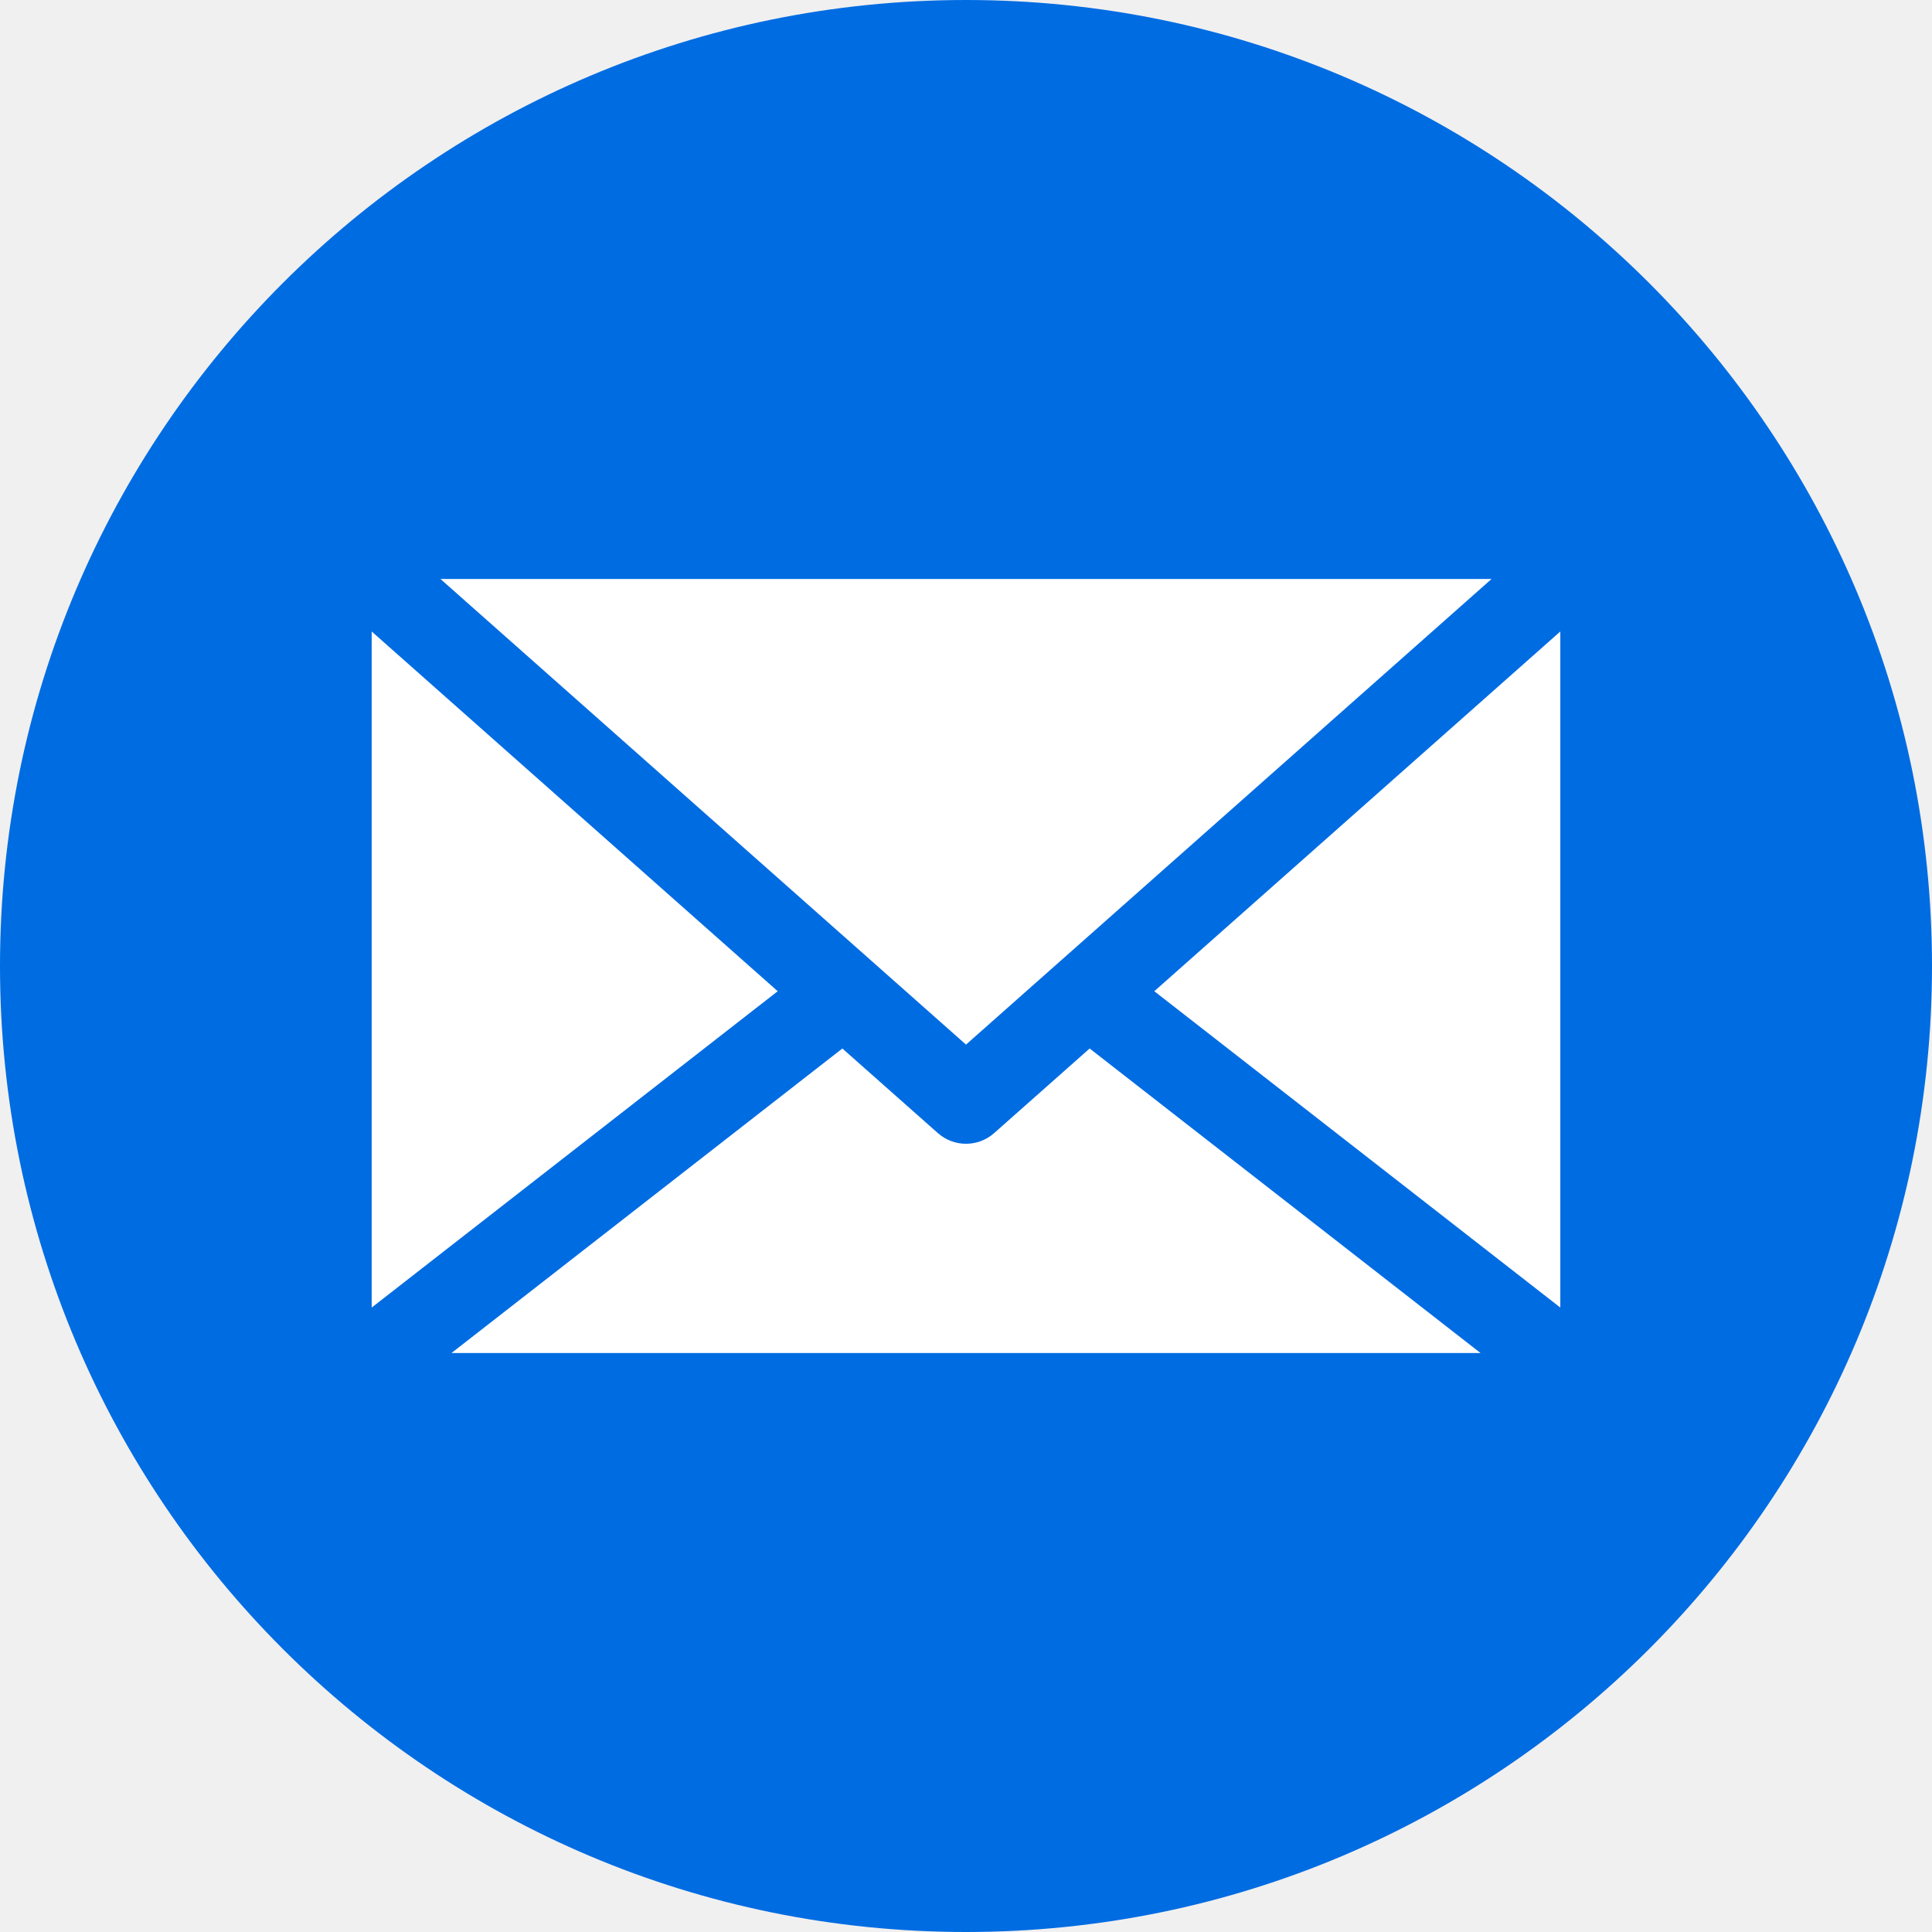
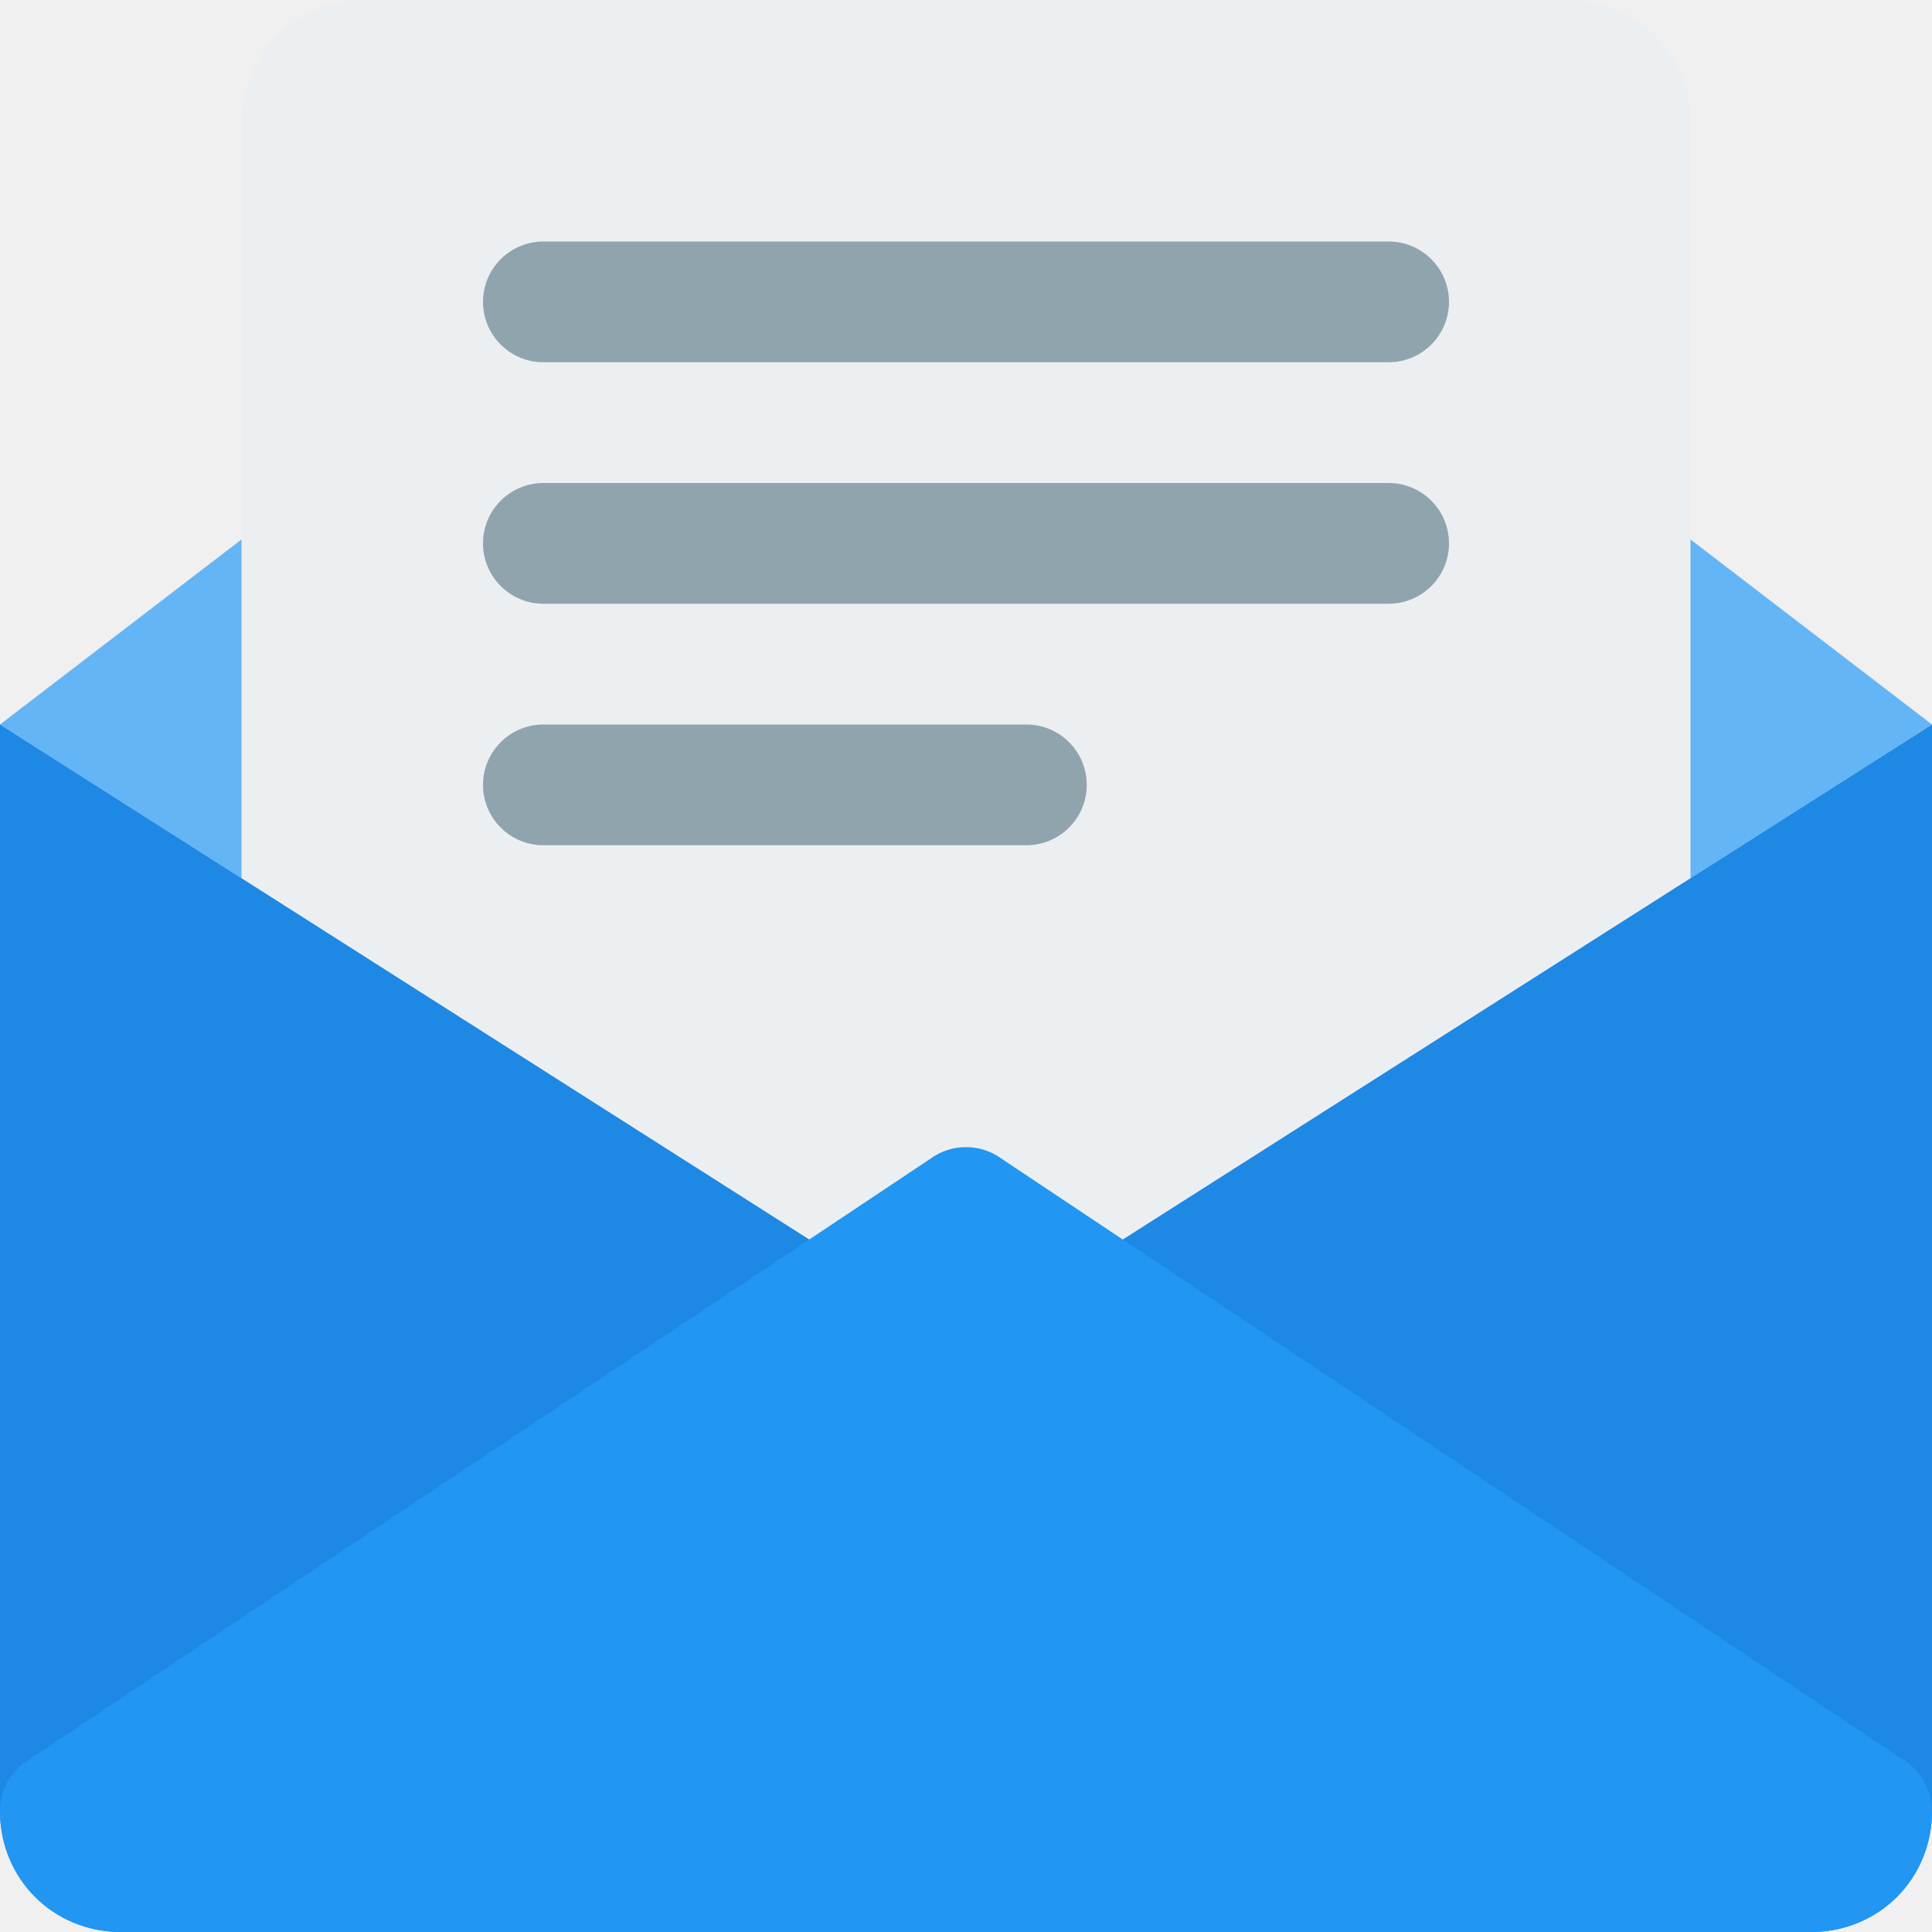
- <svg xmlns="http://www.w3.org/2000/svg" version="1.1" width="512" height="512" x="0" y="0" viewBox="0 0 512 512" style="enable-background:new 0 0 512 512" xml:space="preserve" class="">
+ <svg xmlns="http://www.w3.org/2000/svg" version="1.1" id="Capa_1" x="0px" y="0px" viewBox="0 0 512 512" style="enable-background:new 0 0 512 512;" xml:space="preserve">
+   <path style="fill:#64B5F6;" d="M0,192l246.528,156.896c2.816,2.08,6.144,3.104,9.472,3.104s6.656-1.024,9.472-3.104L512,192  L265.6,3.2c-5.696-4.256-13.504-4.256-19.2,0L0,192z" />
+   <path style="fill:#ECEFF1;" d="M416,0H96C78.368,0,64,14.368,64,32v352c0,8.832,7.168,16,16,16h352c8.832,0,16-7.168,16-16V32  C448,14.368,433.664,0,416,0z" />
  <g>
-     <g fill-rule="evenodd">
-       <path fill="#006ce2" d="M256 0c141.386 0 256 114.614 256 256S397.386 512 256 512 0 397.389 0 256 114.617 0 256 0z" opacity="1" data-original="#2196f3" class="" />
-       <path fill="#ffffff" d="M98.5 346.177V167.348l107.6 95.337-107.584 83.82c0-.109-.015-.215-.015-.328zm207.4-83.492 107.6-95.337v178.829c0 .113-.014.219-.017.328zm-82.663 15.177-103.586 80.7h272.704l-103.587-80.7-25.307 22.421a11.25 11.25 0 0 1-14.92 0l-25.307-22.421zM256 276.831l139.274-123.393H116.727z" opacity="1" data-original="#ffffff" />
-     </g>
+     <path style="fill:#90A4AE;" d="M144,96h224c8.832,0,16-7.168,16-16s-7.168-16-16-16H144c-8.832,0-16,7.168-16,16S135.168,96,144,96   z" />
+     <path style="fill:#90A4AE;" d="M368,128H144c-8.832,0-16,7.168-16,16s7.168,16,16,16h224c8.832,0,16-7.168,16-16   S376.832,128,368,128z" />
+     <path style="fill:#90A4AE;" d="M272,192H144c-8.832,0-16,7.168-16,16s7.168,16,16,16h128c8.832,0,16-7.168,16-16   S280.832,192,272,192z" />
  </g>
+   <path style="fill:#1E88E5;" d="M265.472,348.896c-2.816,2.08-6.144,3.104-9.472,3.104s-6.656-1.024-9.472-3.104L0,192v288  c0,17.664,14.336,32,32,32h448c17.664,0,32-14.336,32-32V192L265.472,348.896z" />
+   <path style="fill:#2196F3;" d="M480,512H32c-17.952,0-32-14.048-32-32c0-5.088,2.432-9.888,6.528-12.896l240-160  c2.816-2.08,6.144-3.104,9.472-3.104s6.656,1.024,9.472,3.104l240,160C509.568,470.112,512,474.912,512,480  C512,497.952,497.952,512,480,512z" />
+   <g>
+ </g>
+   <g>
+ </g>
+   <g>
+ </g>
+   <g>
+ </g>
+   <g>
+ </g>
+   <g>
+ </g>
+   <g>
+ </g>
+   <g>
+ </g>
+   <g>
+ </g>
+   <g>
+ </g>
+   <g>
+ </g>
+   <g>
+ </g>
+   <g>
+ </g>
+   <g>
+ </g>
+   <g>
+ </g>
</svg>
